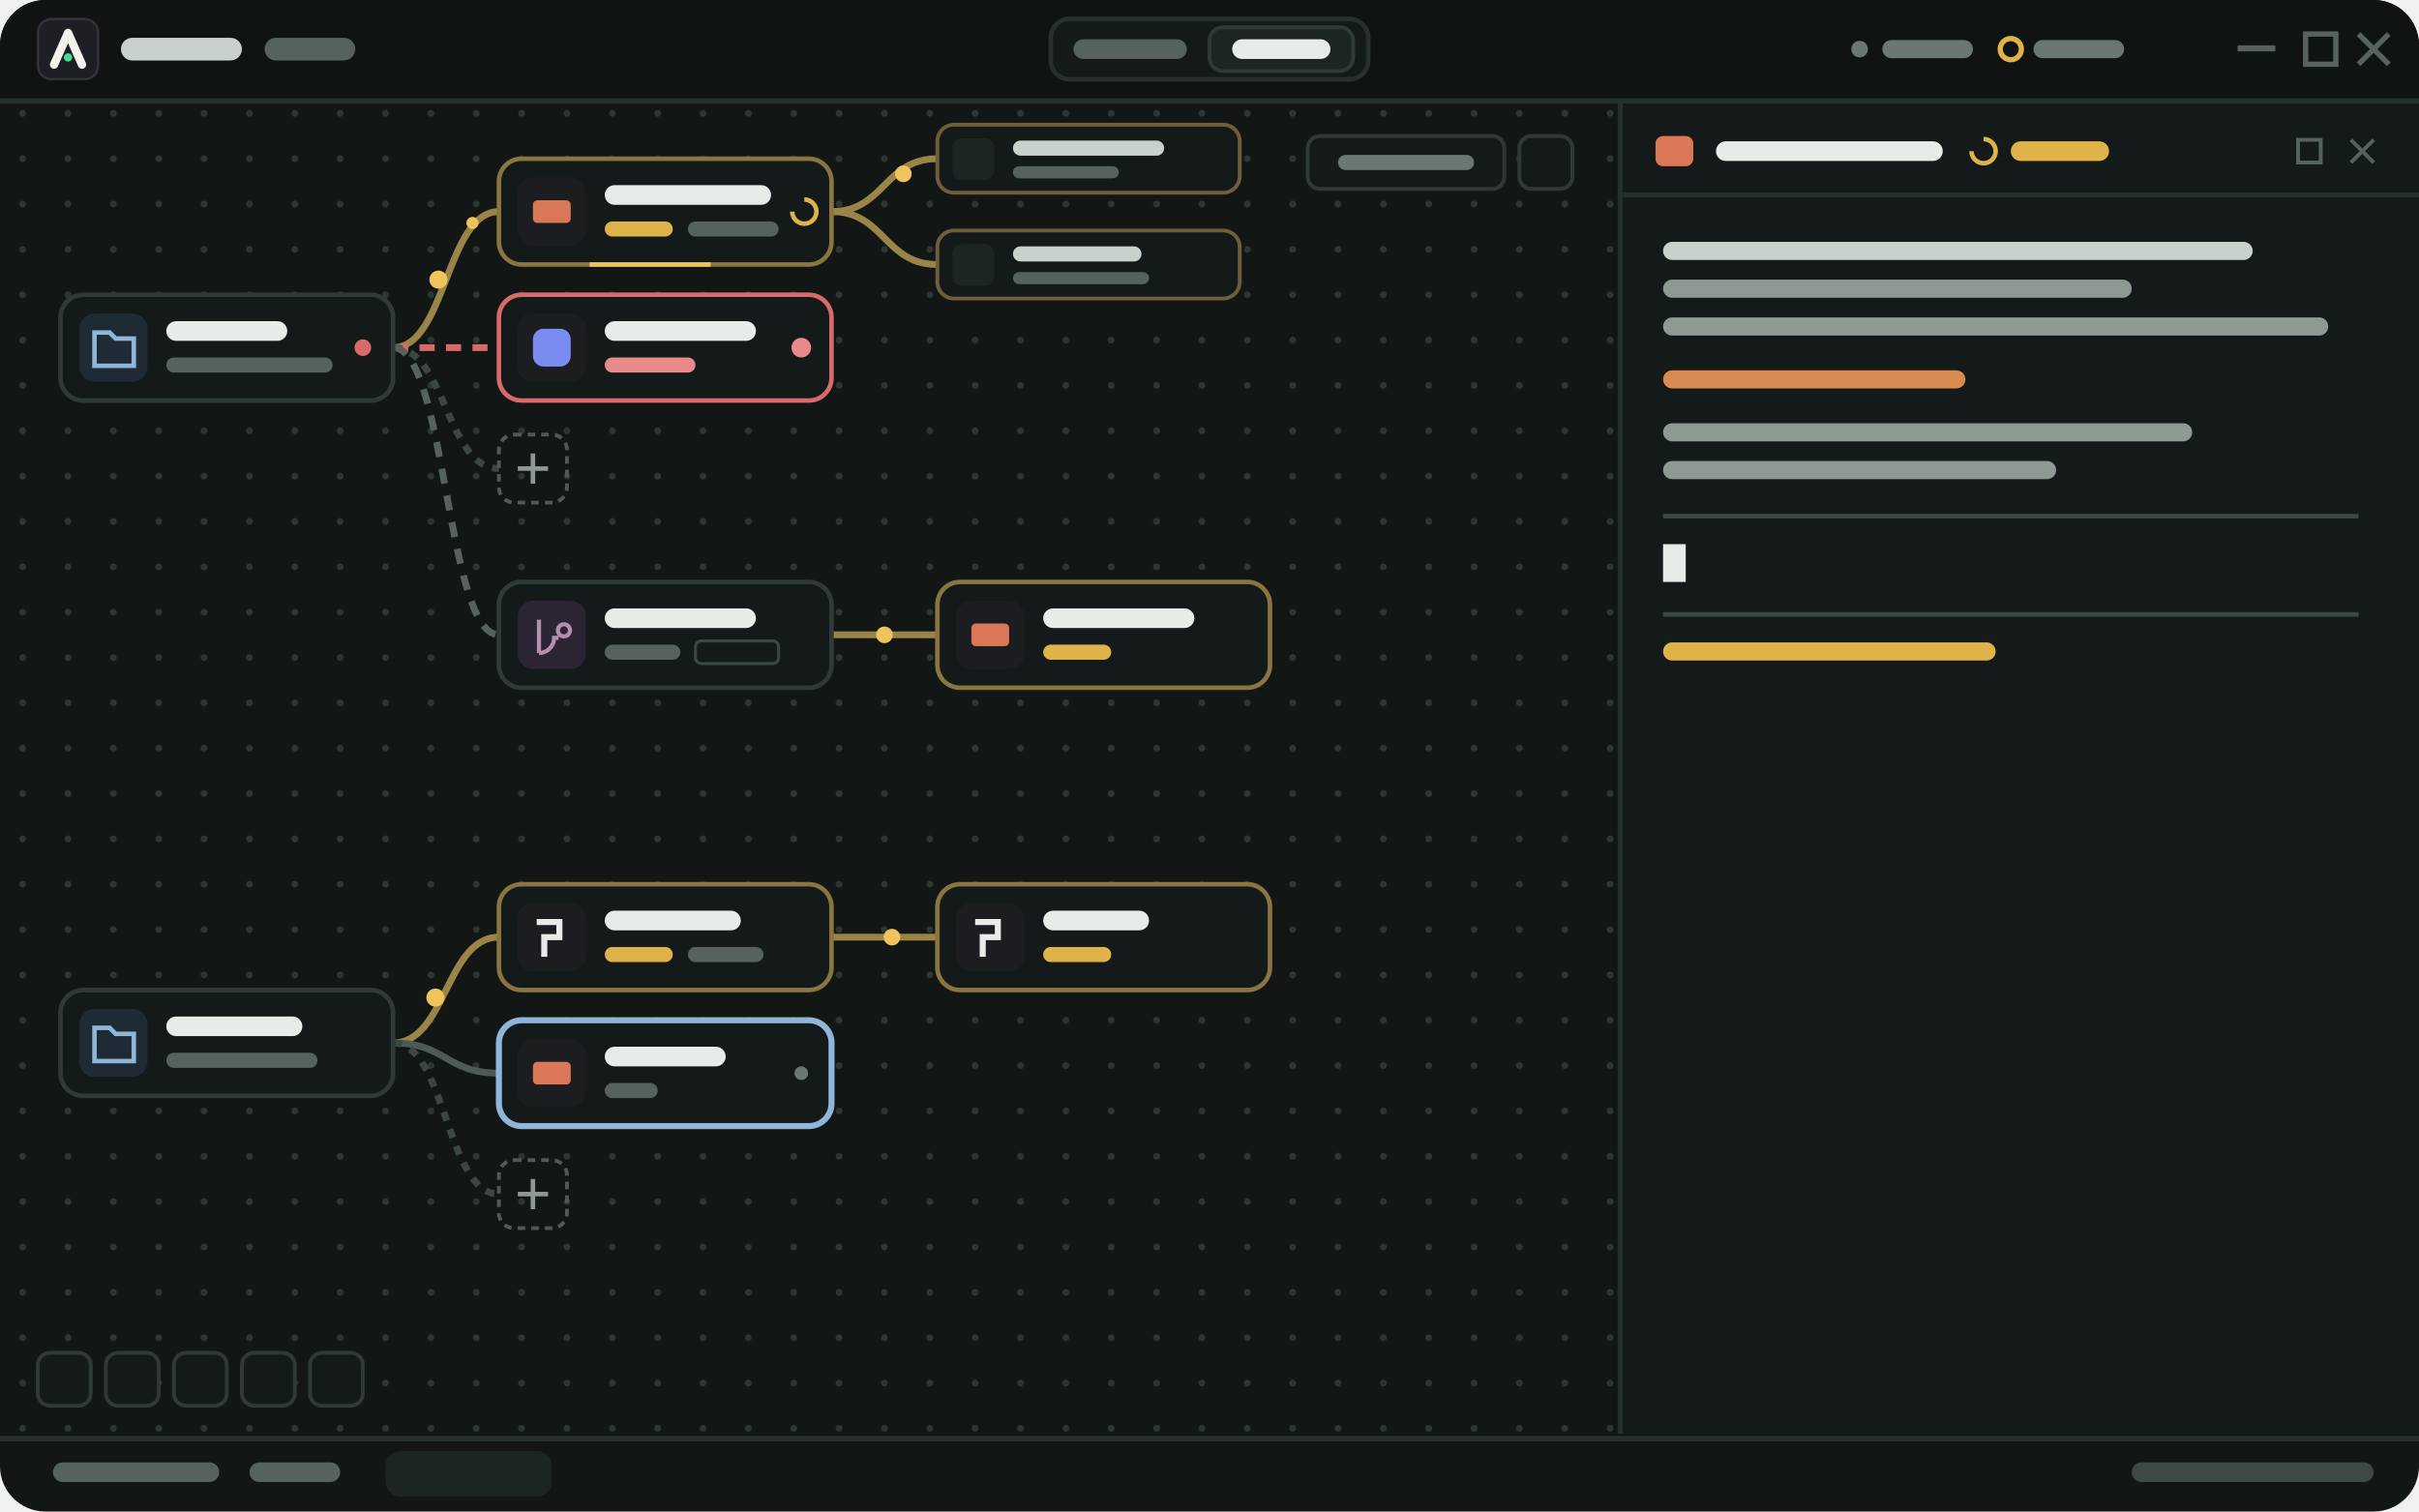
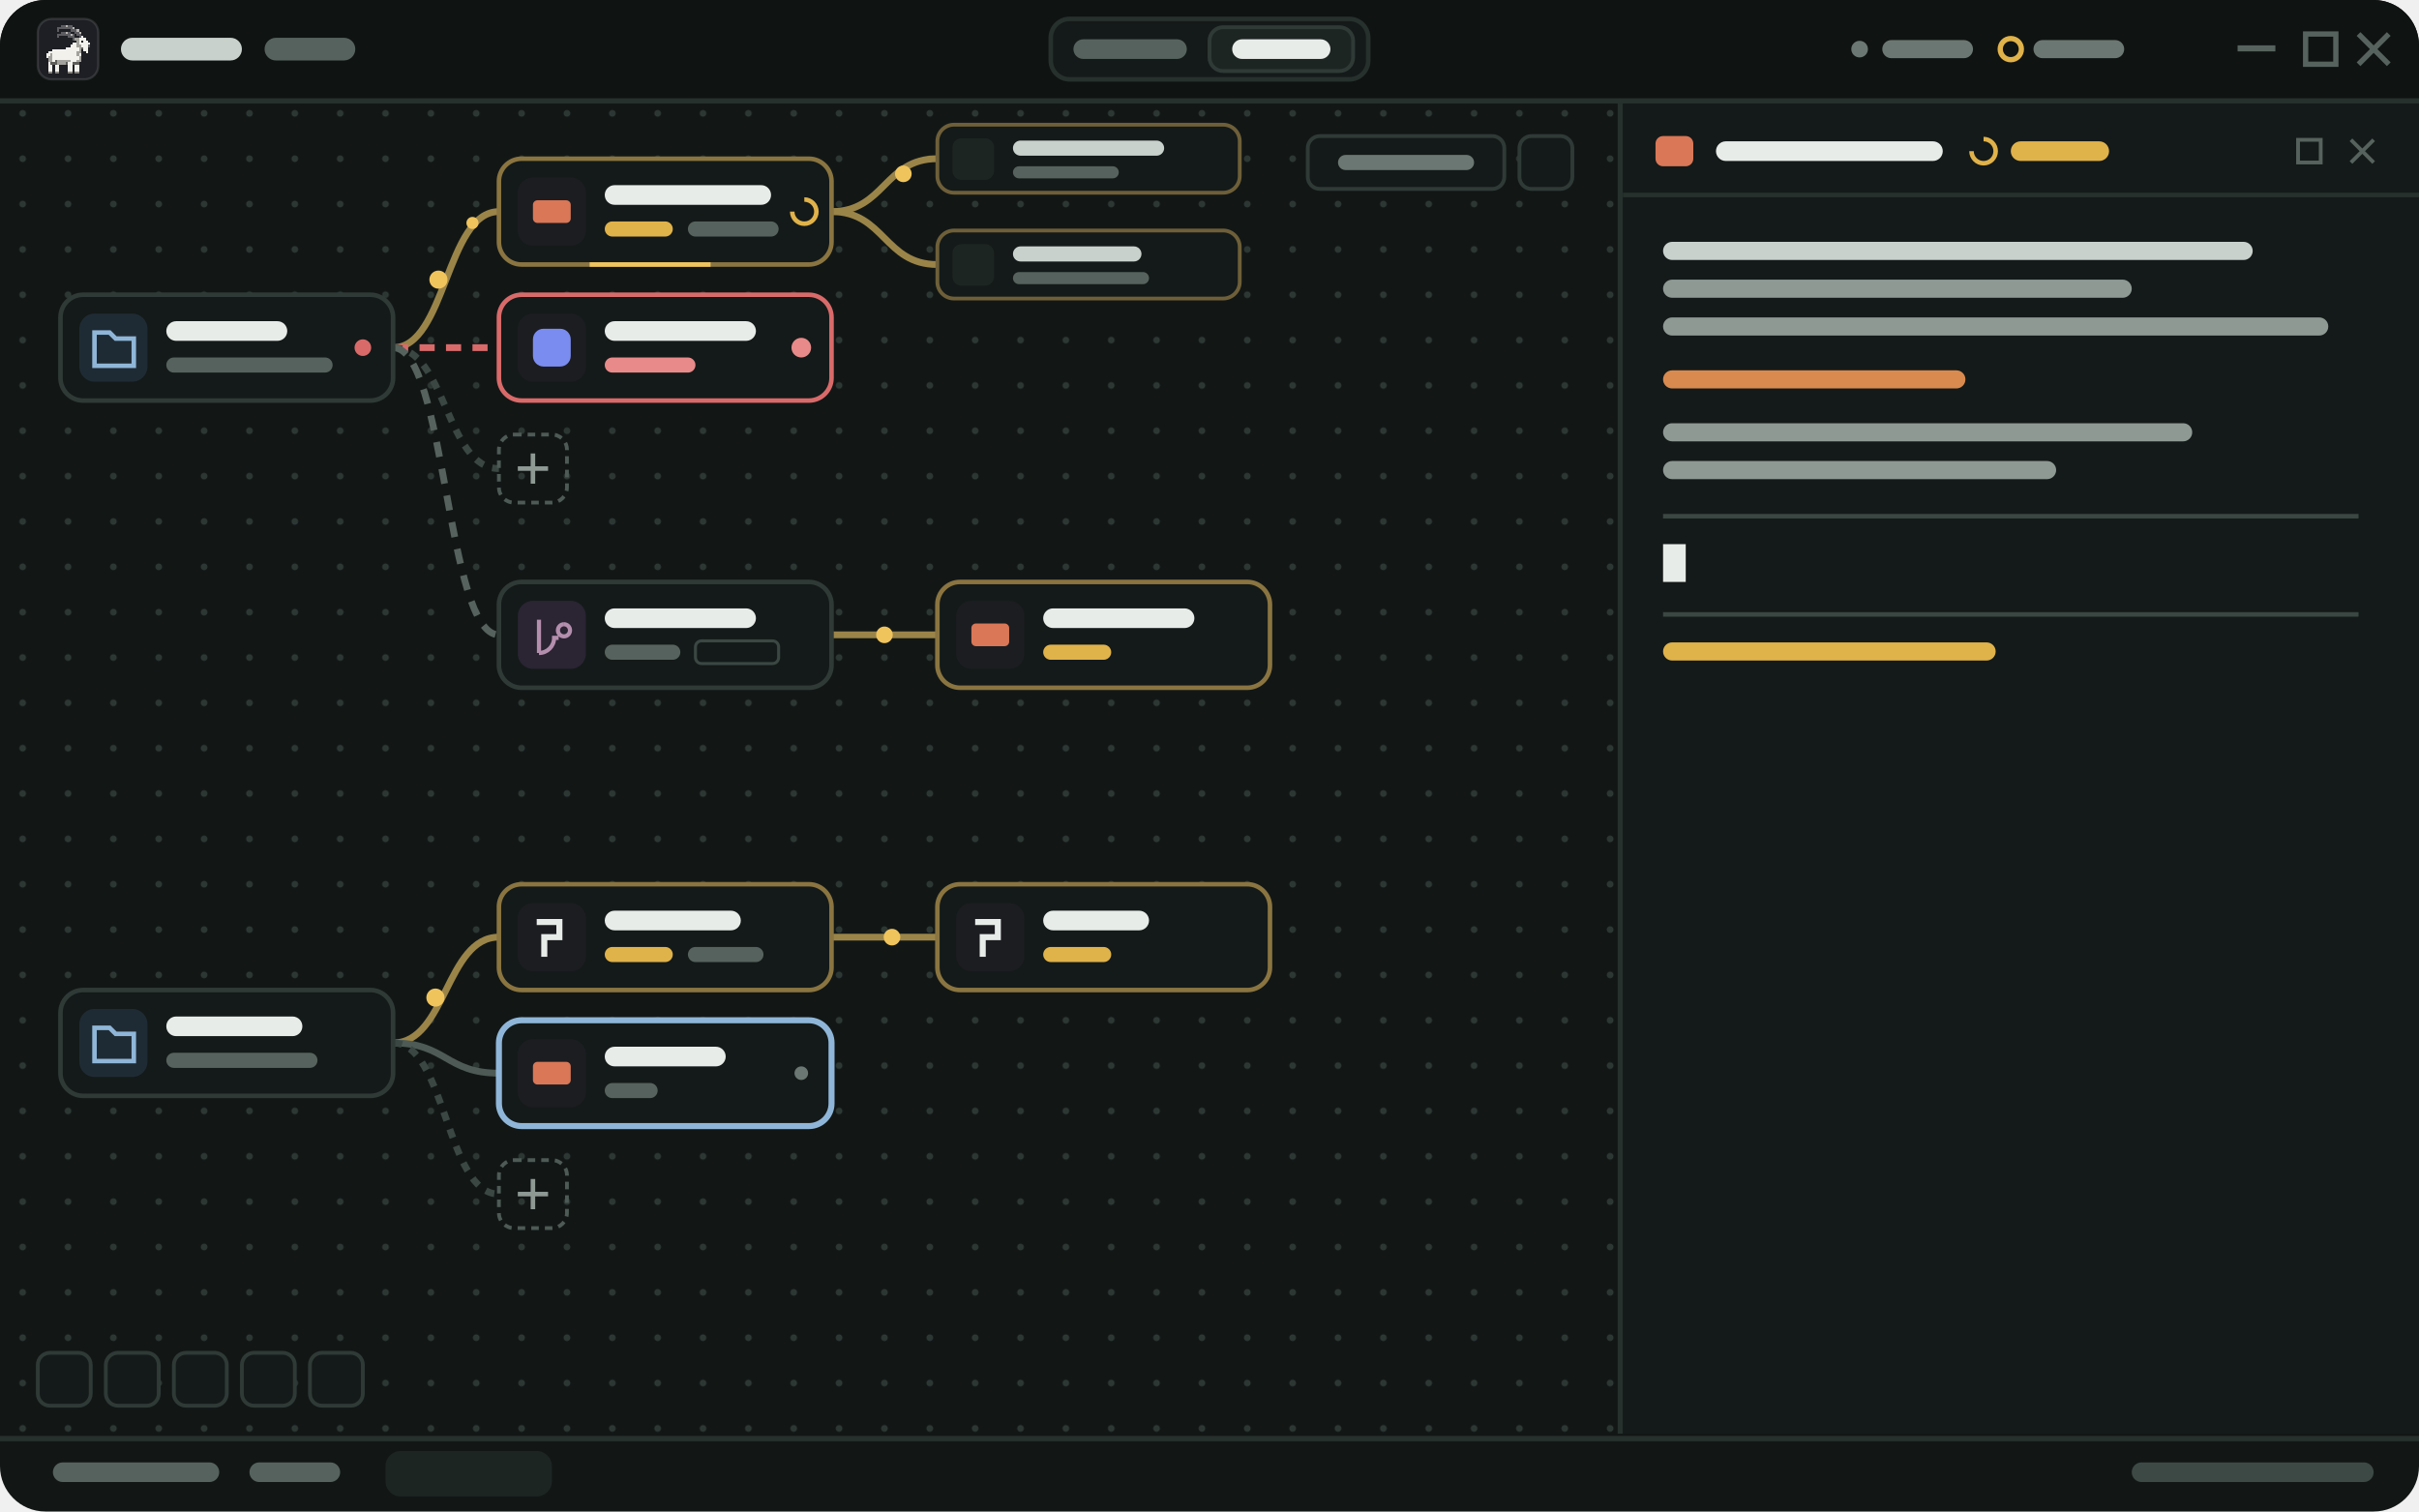
<svg xmlns="http://www.w3.org/2000/svg" viewBox="0 0 320 200">
  <defs>
    <pattern id="dots" width="6" height="6" patternUnits="userSpaceOnUse">
      <circle cx="3" cy="3" r="0.45" fill="#2c3633" />
    </pattern>
  </defs>
  <rect width="320" height="200" rx="6" fill="#121716" />
  <rect x="0" y="0" width="320" height="13" rx="6" fill="#0f1312" />
  <rect x="0" y="7" width="320" height="6" fill="#0f1312" />
  <rect x="0" y="13" width="320" height="0.7" fill="#26302d" />
  <rect x="5" y="2.5" width="8" height="8" rx="1.8" fill="#1e1f24" stroke="#ffffff" stroke-opacity="0.12" stroke-width="0.3" />
-   <path d="M7.15 8.55L9 4.35L10.85 8.55" fill="none" stroke="#f3f1ec" stroke-width="1.1" stroke-linecap="round" stroke-linejoin="round" />
-   <circle cx="9" cy="7.6" r="0.55" fill="#3ddc97" />
+   <g transform="translate(4.0291 1.5291) scale(0.009709)" shape-rendering="crispEdges">
+     <path d="M692 332h30v30h-30zM662 362h90v30h-90zM662 392h30v30h-30zM722 392h60v30h-60zM572 422h60v30h-60zM662 422h150v30h-150zM542 452h90v30h-90zM692 452h90v30h-90zM482 482h180v30h-180zM722 482h60v30h-60zM302 512h360v30h-360zM722 512h60v30h-60zM242 542h390v30h-390zM752 542h30v30h-30zM212 572h60v30h-60zM302 572h330v30h-330zM662 572h30v30h-30zM212 602h30v30h-30zM302 602h360v30h-360zM302 632h360v30h-360zM302 662h30v30h-30zM542 662h90v30h-90zM242 692h30v30h-30zM512 692h60v30h-60zM242 722h60v30h-60zM332 722h60v30h-60zM512 722h60v30h-60zM602 722h60v30h-60zM242 752h60v30h-60zM332 752h60v30h-60zM512 752h60v30h-60zM602 752h60v30h-60zM242 782h60v30h-60zM332 782h60v30h-60zM512 782h60v30h-60zM602 782h60v30h-60z" fill="#f3f1ec" />
+     <path d="M602 362h60v30h-60zM632 392h30v30h-30zM632 422h30v30h-30zM632 452h60v30h-60zM662 482h30v30h-30zM662 512h30v30h-30zM632 542h60v30h-60zM272 572h30v30h-30zM632 572h30v30h-30zM242 602h60v30h-60zM662 602h30v30h-30zM242 632h60v30h-60zM662 632h30v30h-30zM242 662h60v30h-60zM362 662h180v30h-180zM632 662h60v30h-60zM362 692h120v30h-120z" fill="#a3a19c" />
+     <path d="M692 482h30v30h-30zM332 662h30v30h-30zM272 692h90v30h-90zM482 692h30v30h-30zM572 692h90v30h-90z" fill="#5e5d5a" />
+     <path d="M422 182h60v30h-60zM512 182h60v30h-60zM362 212h210v30h-210zM362 242h30v30h-30zM542 242h90v30h-90zM422 272h60v30h-60zM512 272h30v30h-30zM602 272h60v30h-60zM362 302h180v30h-180zM572 302h30v30h-30zM632 302h60v30h-60zM362 332h30v30h-30zM512 332h90v30h-90zM662 332h30v30h-30zM572 362h30v30h-30zM782 452h30v30h-30z" fill="#5c5c61" />
+     <path d="M482 182h30v30h-30zM572 212h30v30h-30zM632 242h30v30h-30zM482 272h30v30h-30zM662 272h30v30h-30zM542 302h30v30h-30z" fill="#b8b6b1" />
+     <path d="M242 812h60v30h-60zM332 812h60v30h-60zM512 812h60v30h-60zM602 812h60v30h-60z" fill="#86847f" />
+   </g>
  <rect x="16" y="5" width="16" height="3" rx="1.5" fill="#c9d1cd" />
  <rect x="35" y="5" width="12" height="3" rx="1.5" fill="#56625d" />
  <rect x="139" y="2.5" width="42" height="8" rx="2.5" fill="#141a19" stroke="#26302d" stroke-width="0.6" />
  <rect x="142" y="5.2" width="15" height="2.6" rx="1.3" fill="#56625d" />
  <rect x="160" y="3.6" width="19" height="5.8" rx="1.8" fill="#1d2523" stroke="#2f3a37" stroke-width="0.5" />
  <rect x="163" y="5.2" width="13" height="2.6" rx="1.3" fill="#e8ece9" />
  <circle cx="246" cy="6.5" r="1.1" fill="#6b7772" />
  <rect x="249" y="5.3" width="12" height="2.4" rx="1.2" fill="#6b7772" />
  <circle cx="266" cy="6.5" r="1.4" fill="none" stroke="#e0b24a" stroke-width="0.7" />
  <rect x="269" y="5.3" width="12" height="2.4" rx="1.2" fill="#6b7772" />
  <rect x="296" y="6" width="5" height="0.8" fill="#56625d" />
  <rect x="305" y="4.5" width="4" height="4" fill="none" stroke="#56625d" stroke-width="0.7" />
  <path d="M312 4.5l4 4M316 4.5l-4 4" stroke="#56625d" stroke-width="0.7" />
  <rect x="0" y="13.7" width="214" height="176" fill="url(#dots)" />
  <g fill="none" stroke-width="0.9">
    <path d="M52 46C59 46 59 28 66 28" stroke="#9a8448" />
    <path d="M52 46C59 46 59 46 66 46" stroke="#d96a6a" stroke-dasharray="2 1.5" />
    <path d="M52 46C59 46 59 62 66 62" stroke="#3a4743" stroke-dasharray="1.2 1.2" />
    <path d="M52 46C59 46 59 84 66 84" stroke="#56625d" stroke-dasharray="2 1.6" />
    <path d="M110 28C117 28 117 21 124 21" stroke="#9a8448" />
    <path d="M110 28C117 28 117 35 124 35" stroke="#9a8448" />
    <path d="M110 84C117 84 117 84 124 84" stroke="#9a8448" />
    <path d="M52 138C59 138 59 124 66 124" stroke="#9a8448" />
    <path d="M52 138C59 138 59 142 66 142" stroke="#4d5a55" />
    <path d="M52 138C59 138 59 158 66 158" stroke="#3a4743" stroke-dasharray="1.2 1.2" />
    <path d="M110 124C117 124 117 124 124 124" stroke="#9a8448" />
  </g>
  <g fill="#f0c45c">
    <circle cx="58" cy="37" r="1.2" />
    <circle cx="62.5" cy="29.5" r="0.8" />
    <circle cx="119.5" cy="23" r="1.1" />
    <circle cx="117" cy="84" r="1.1" />
    <circle cx="57.6" cy="132" r="1.2" />
    <circle cx="118" cy="124" r="1.1" />
  </g>
  <rect x="8" y="39" width="44" height="14" rx="3" fill="#141a19" stroke="#2f3a37" stroke-width="0.6" />
  <rect x="10.5" y="41.5" width="9" height="9" rx="2" fill="#1f2b34" />
  <path d="M12.5 44h2l0.8 0.8h2.4v3.6h-5.2z" fill="none" stroke="#8fb6d8" stroke-width="0.6" />
  <rect x="22" y="42.5" width="16" height="2.6" rx="1.3" fill="#e8ece9" />
  <rect x="22" y="47.3" width="22" height="2" rx="1" fill="#56625d" />
  <circle cx="48" cy="46" r="1.1" fill="#d96a6a" />
  <rect x="66" y="21" width="44" height="14" rx="3" fill="#141a19" stroke="#8a7440" stroke-width="0.6" />
  <rect x="78" y="34.7" width="16" height="0.6" fill="#f0c45c" />
  <rect x="68.5" y="23.5" width="9" height="9" rx="2" fill="#1c1d21" />
  <rect x="70.5" y="26.5" width="5" height="3" rx="0.6" fill="#d97757" />
  <rect x="80" y="24.5" width="22" height="2.6" rx="1.3" fill="#e8ece9" />
  <rect x="80" y="29.3" width="9" height="2" rx="1" fill="#e0b24a" />
  <rect x="91" y="29.3" width="12" height="2" rx="1" fill="#56625d" />
  <path d="M106.4 26.4a1.6 1.6 0 1 1 -1.6 1.6" fill="none" stroke="#e0b24a" stroke-width="0.6" />
  <rect x="66" y="39" width="44" height="14" rx="3" fill="#141a19" stroke="#d96a6a" stroke-width="0.6" />
  <rect x="68.5" y="41.5" width="9" height="9" rx="2" fill="#1c1d21" />
  <rect x="70.5" y="43.5" width="5" height="5" rx="1.4" fill="#7b8cf0" />
  <rect x="80" y="42.5" width="20" height="2.6" rx="1.3" fill="#e8ece9" />
  <rect x="80" y="47.3" width="12" height="2" rx="1" fill="#e88a8a" />
  <circle cx="106" cy="46" r="1.3" fill="#e88a8a" />
  <rect x="66" y="57.5" width="9" height="9" rx="2" fill="none" stroke="#4d5a55" stroke-width="0.5" stroke-dasharray="1 0.8" />
  <path d="M70.5 60v4M68.5 62h4" stroke="#8e9994" stroke-width="0.6" />
  <rect x="66" y="77" width="44" height="14" rx="3" fill="#141a19" stroke="#2f3a37" stroke-width="0.6" />
  <rect x="68.5" y="79.5" width="9" height="9" rx="2" fill="#2a2433" />
  <path d="M71.3 82v4.4M71.3 86.4a2 2 0 0 0 2-2h0.6M74.6 82.6a0.8 0.8 0 1 0 0.01 0" fill="none" stroke="#b48ead" stroke-width="0.55" />
  <rect x="80" y="80.5" width="20" height="2.6" rx="1.3" fill="#e8ece9" />
  <rect x="80" y="85.3" width="10" height="2" rx="1" fill="#56625d" />
  <rect x="92" y="84.8" width="11" height="3" rx="0.8" fill="none" stroke="#3a4743" stroke-width="0.4" />
  <rect x="124" y="77" width="44" height="14" rx="3" fill="#141a19" stroke="#8a7440" stroke-width="0.6" />
  <rect x="126.5" y="79.5" width="9" height="9" rx="2" fill="#1c1d21" />
  <rect x="128.5" y="82.5" width="5" height="3" rx="0.6" fill="#d97757" />
  <rect x="138" y="80.5" width="20" height="2.6" rx="1.3" fill="#e8ece9" />
  <rect x="138" y="85.3" width="9" height="2" rx="1" fill="#e0b24a" />
  <rect x="124" y="16.5" width="40" height="9" rx="2.2" fill="#141a19" stroke="#6e5f39" stroke-width="0.5" />
  <rect x="126" y="18.3" width="5.5" height="5.5" rx="1.2" fill="#1d2523" />
  <rect x="134" y="18.6" width="20" height="2" rx="1" fill="#c9d1cd" />
  <rect x="134" y="22" width="14" height="1.6" rx="0.8" fill="#56625d" />
  <rect x="124" y="30.5" width="40" height="9" rx="2.2" fill="#141a19" stroke="#6e5f39" stroke-width="0.5" />
  <rect x="126" y="32.3" width="5.5" height="5.5" rx="1.2" fill="#1d2523" />
  <rect x="134" y="32.6" width="17" height="2" rx="1" fill="#c9d1cd" />
  <rect x="134" y="36" width="18" height="1.6" rx="0.8" fill="#56625d" />
  <rect x="8" y="131" width="44" height="14" rx="3" fill="#141a19" stroke="#2f3a37" stroke-width="0.6" />
  <rect x="10.5" y="133.5" width="9" height="9" rx="2" fill="#1f2b34" />
  <path d="M12.5 136h2l0.8 0.8h2.4v3.6h-5.2z" fill="none" stroke="#8fb6d8" stroke-width="0.6" />
  <rect x="22" y="134.5" width="18" height="2.6" rx="1.3" fill="#e8ece9" />
  <rect x="22" y="139.3" width="20" height="2" rx="1" fill="#56625d" />
  <rect x="66" y="117" width="44" height="14" rx="3" fill="#141a19" stroke="#8a7440" stroke-width="0.6" />
  <rect x="68.5" y="119.5" width="9" height="9" rx="2" fill="#1c1d21" />
  <path d="M71 122h3v2h-2v2.6" fill="none" stroke="#e8ece9" stroke-width="0.8" />
  <rect x="80" y="120.5" width="18" height="2.6" rx="1.3" fill="#e8ece9" />
  <rect x="80" y="125.3" width="9" height="2" rx="1" fill="#e0b24a" />
  <rect x="91" y="125.3" width="10" height="2" rx="1" fill="#56625d" />
  <rect x="124" y="117" width="44" height="14" rx="3" fill="#141a19" stroke="#8a7440" stroke-width="0.6" />
  <rect x="126.5" y="119.5" width="9" height="9" rx="2" fill="#1c1d21" />
  <path d="M129 122h3v2h-2v2.6" fill="none" stroke="#e8ece9" stroke-width="0.8" />
  <rect x="138" y="120.5" width="14" height="2.6" rx="1.3" fill="#e8ece9" />
  <rect x="138" y="125.3" width="9" height="2" rx="1" fill="#e0b24a" />
  <rect x="66" y="135" width="44" height="14" rx="3" fill="#141a19" stroke="#8fb6d8" stroke-width="0.8" />
  <rect x="68.5" y="137.5" width="9" height="9" rx="2" fill="#1c1d21" />
  <rect x="70.5" y="140.5" width="5" height="3" rx="0.6" fill="#d97757" />
  <rect x="80" y="138.5" width="16" height="2.6" rx="1.3" fill="#e8ece9" />
  <rect x="80" y="143.3" width="7" height="2" rx="1" fill="#56625d" />
  <circle cx="106" cy="142" r="0.9" fill="#6b7772" />
  <rect x="66" y="153.5" width="9" height="9" rx="2" fill="none" stroke="#4d5a55" stroke-width="0.5" stroke-dasharray="1 0.8" />
  <path d="M70.5 156v4M68.5 158h4" stroke="#8e9994" stroke-width="0.6" />
  <g fill="#141a19" stroke="#2f3a37" stroke-width="0.5">
    <rect x="5" y="179" width="7" height="7" rx="1.6" />
    <rect x="14" y="179" width="7" height="7" rx="1.6" />
    <rect x="23" y="179" width="7" height="7" rx="1.6" />
    <rect x="32" y="179" width="7" height="7" rx="1.6" />
    <rect x="41" y="179" width="7" height="7" rx="1.6" />
    <rect x="173" y="18" width="26" height="7" rx="1.6" />
    <rect x="201" y="18" width="7" height="7" rx="1.6" />
  </g>
  <rect x="177" y="20.5" width="18" height="2" rx="1" fill="#6b7772" />
  <rect x="214" y="13.7" width="0.7" height="176" fill="#26302d" />
  <rect x="214.7" y="13.7" width="105.3" height="176" fill="#141a19" />
  <rect x="219" y="18" width="5" height="4" rx="1" fill="#d97757" />
  <rect x="227" y="18.7" width="30" height="2.6" rx="1.3" fill="#e8ece9" />
  <path d="M262.4 18.4a1.6 1.6 0 1 1 -1.6 1.6" fill="none" stroke="#e0b24a" stroke-width="0.6" />
  <rect x="266" y="18.7" width="13" height="2.6" rx="1.3" fill="#e0b24a" />
  <rect x="304" y="18.5" width="3" height="3" fill="none" stroke="#56625d" stroke-width="0.5" />
  <path d="M311 18.5l3 3M314 18.5l-3 3" stroke="#56625d" stroke-width="0.5" />
  <rect x="214.7" y="25.5" width="105.3" height="0.6" fill="#26302d" />
  <rect x="220" y="32" width="78" height="2.4" rx="1.2" fill="#c9d1cd" />
  <rect x="220" y="37" width="62" height="2.4" rx="1.2" fill="#8e9994" />
  <rect x="220" y="42" width="88" height="2.4" rx="1.2" fill="#8e9994" />
  <rect x="220" y="49" width="40" height="2.4" rx="1.2" fill="#d98a4e" />
  <rect x="220" y="56" width="70" height="2.4" rx="1.2" fill="#8e9994" />
  <rect x="220" y="61" width="52" height="2.4" rx="1.2" fill="#8e9994" />
  <rect x="220" y="68" width="92" height="0.6" fill="#3a4743" />
  <rect x="220" y="72" width="3" height="5" fill="#e8ece9" />
  <rect x="220" y="81" width="92" height="0.6" fill="#3a4743" />
  <rect x="220" y="85" width="44" height="2.4" rx="1.2" fill="#e0b24a" />
  <rect x="0" y="190" width="320" height="0.7" fill="#26302d" />
  <rect x="7" y="193.5" width="22" height="2.6" rx="1.3" fill="#56625d" />
  <rect x="33" y="193.5" width="12" height="2.6" rx="1.3" fill="#56625d" />
  <rect x="51" y="192" width="22" height="6" rx="2" fill="#1d2523" />
  <rect x="282" y="193.5" width="32" height="2.6" rx="1.3" fill="#3d4945" />
</svg>
